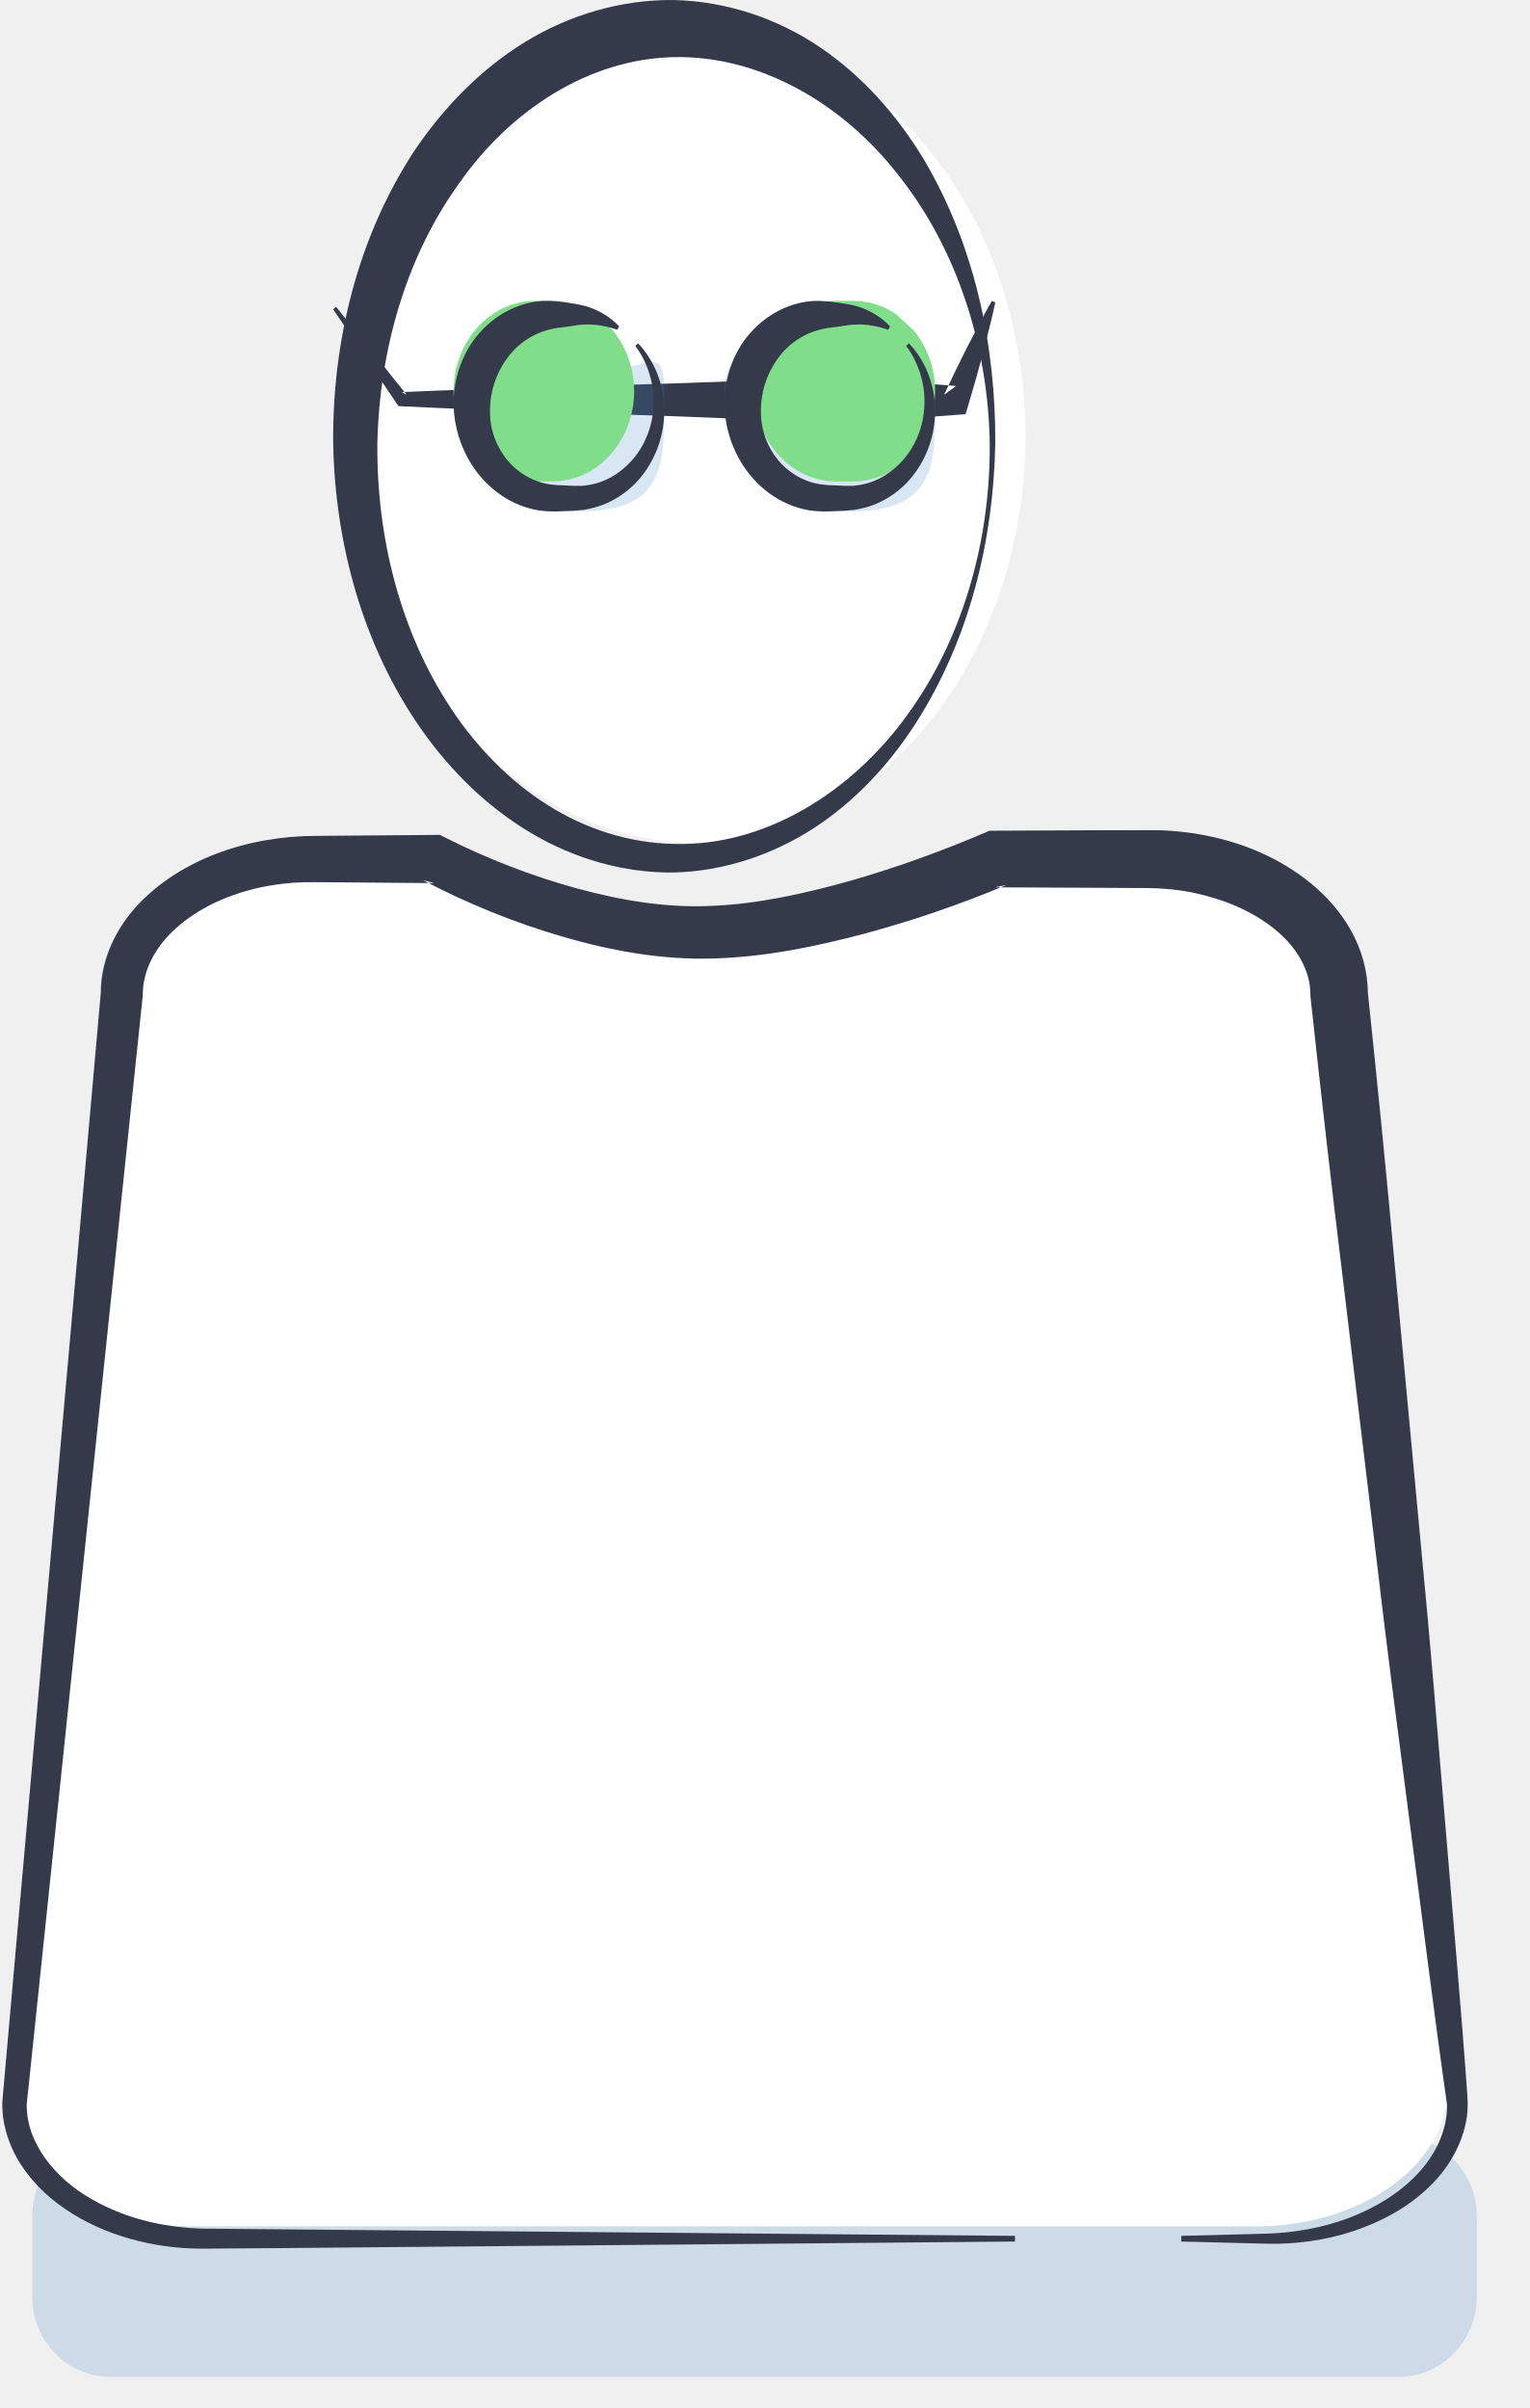
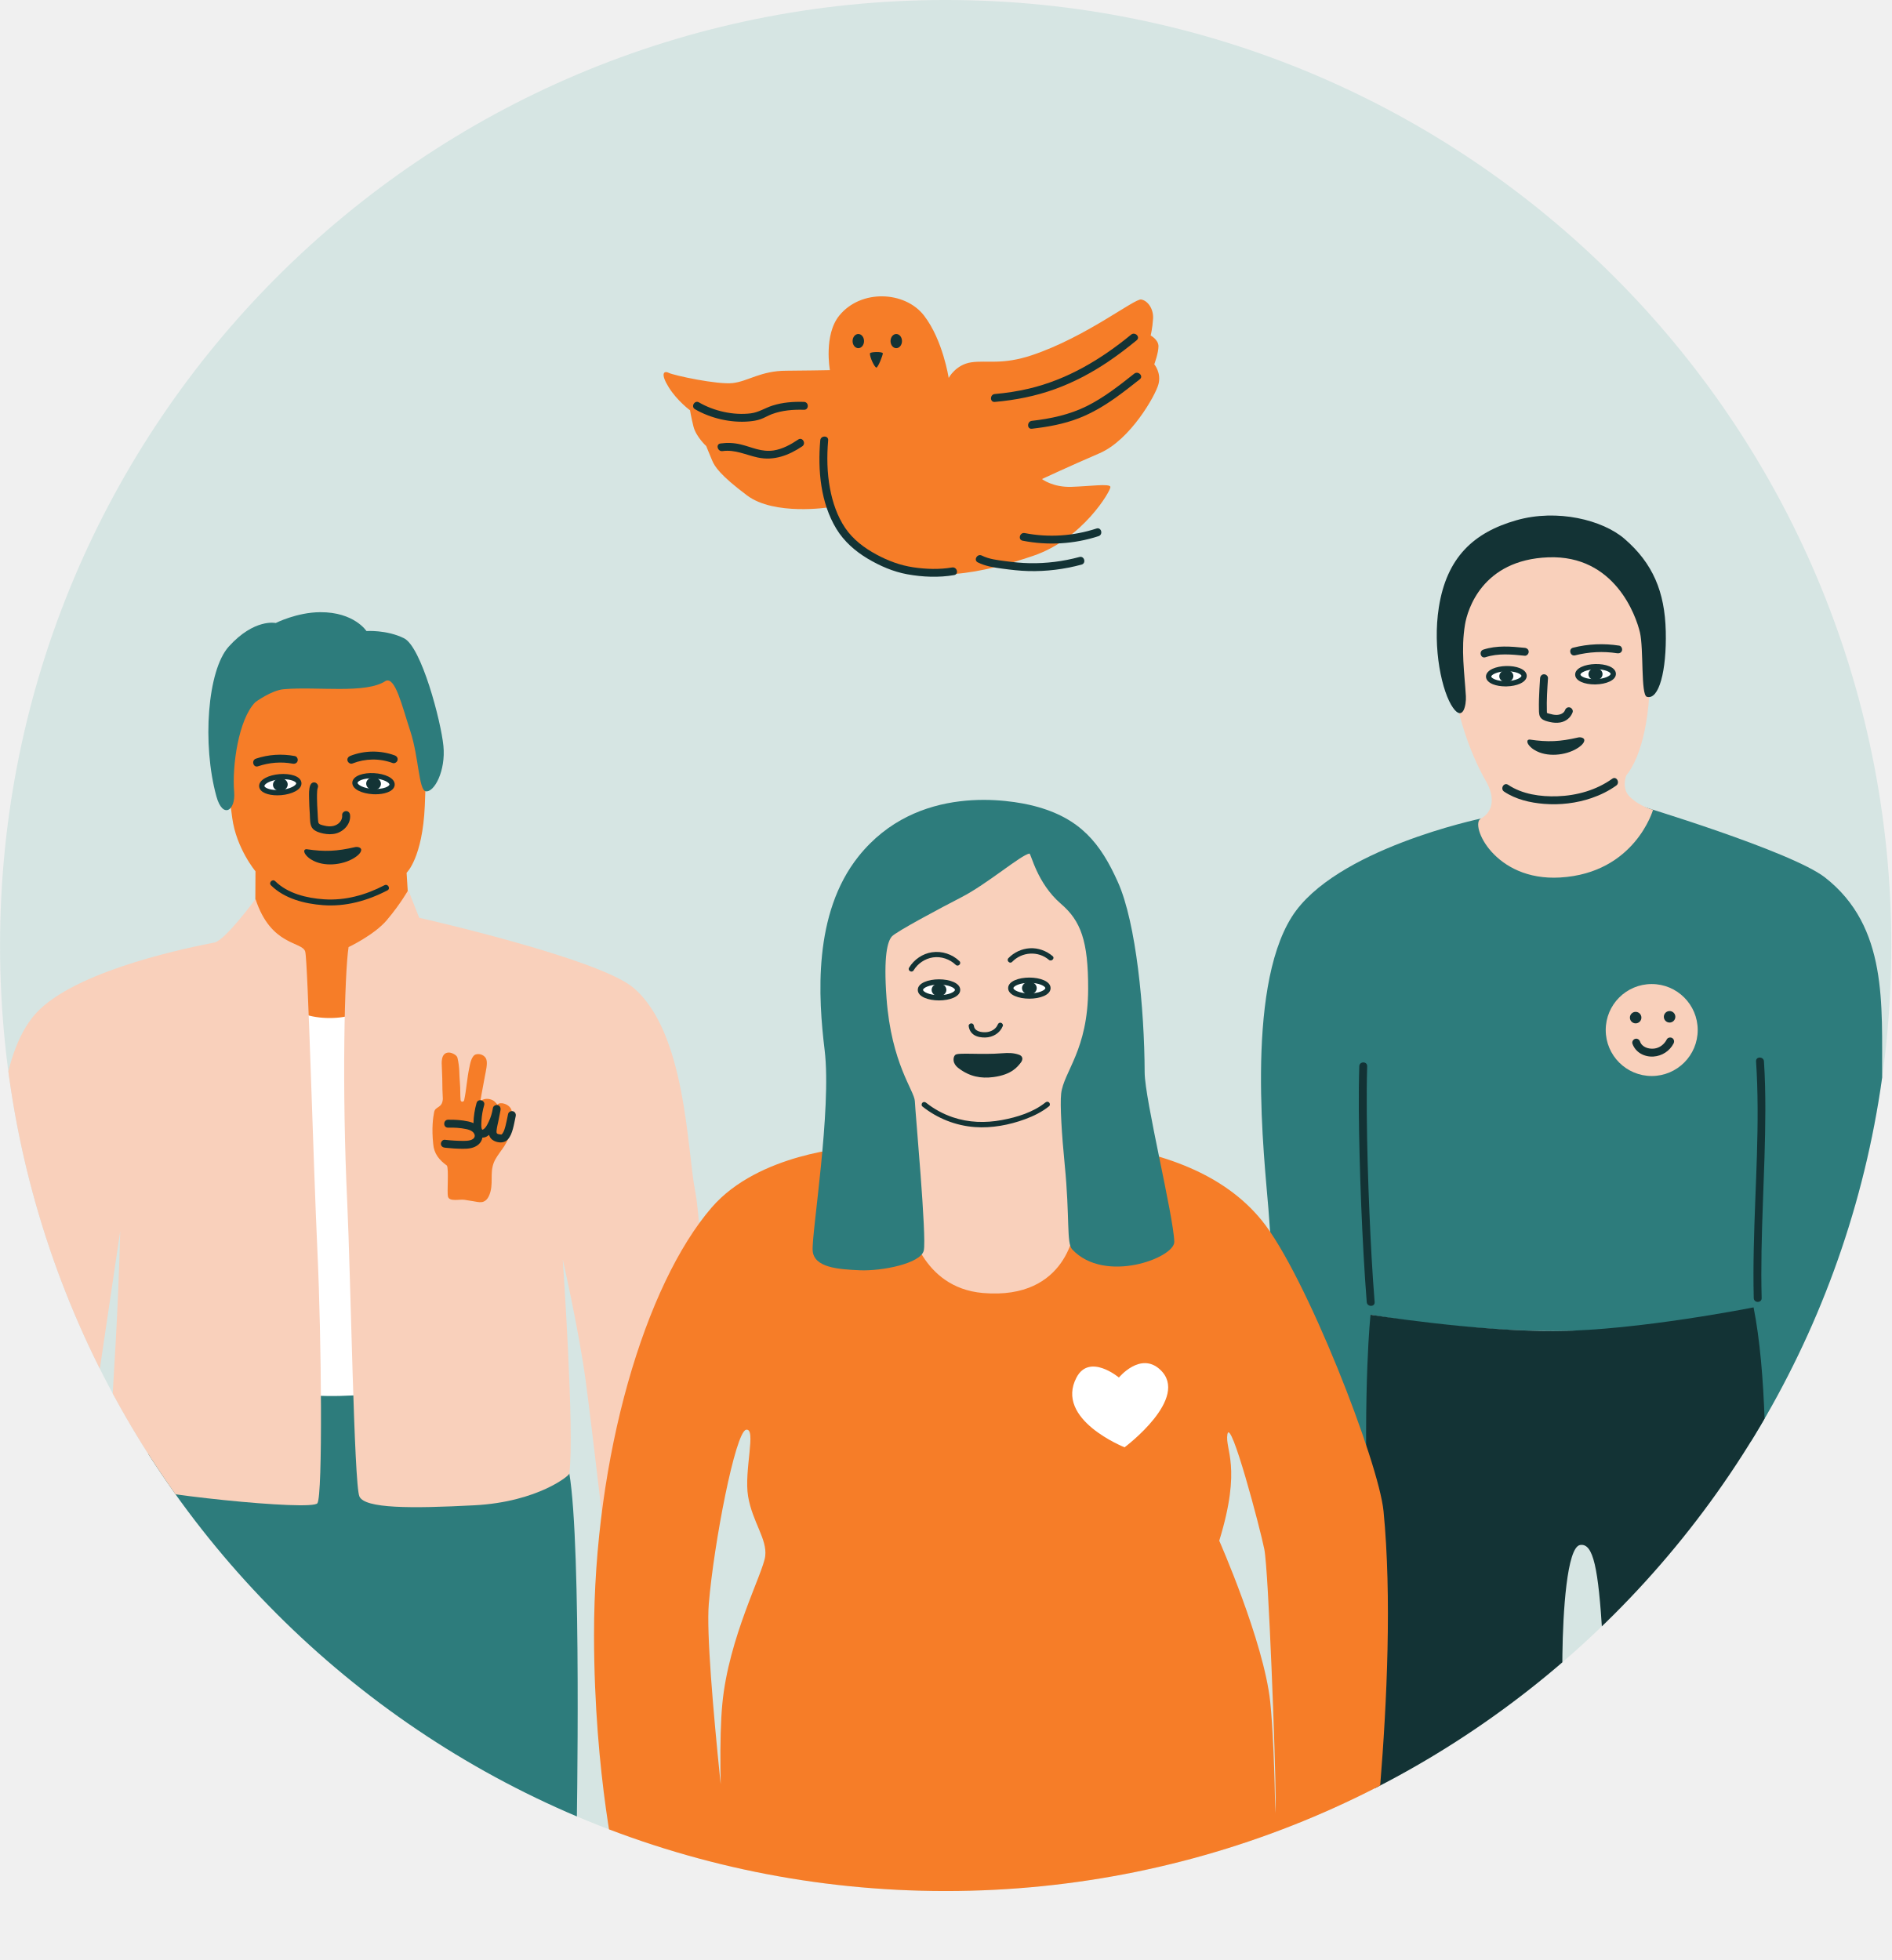
- <svg xmlns="http://www.w3.org/2000/svg" xmlns:xlink="http://www.w3.org/1999/xlink" width="47px" height="74px" viewBox="0 0 47 74" version="1.1">
-   <defs>
-     <polygon id="path-1" points="0 0.543 45.032 0.543 45.032 44.145 0 44.145" />
-   </defs>
-   <g id="------00.34-Nächste-Schritte-Optimierung" stroke="none" stroke-width="1" fill="none" fill-rule="evenodd">
-     <g id="CUX-Proto_10-Nächste-Schritte_Design_Desktop" transform="translate(-440, -273)">
-       <g id="Bot-Antwort-" transform="translate(139, 166)">
-         <g id="Group-4" transform="translate(24.5, 83)">
-           <g id="Part2" transform="translate(239, 0)">
-             <g id="Berater-Brille" transform="translate(37.56522, 24)">
-               <path d="M42.905,73.043 L3.326,73.043 C2.005,73.043 0.925,71.938 0.925,70.588 L0.925,68.102 C0.925,66.751 2.005,65.647 3.326,65.647 L42.905,65.647 C44.225,65.647 45.305,66.751 45.305,68.102 L45.305,70.588 C45.305,71.938 44.225,73.043 42.905,73.043" id="Fill-1" fill-opacity="0.2" fill="#3F88C5" />
-               <path d="M31.436,13.407 C31.436,20.301 26.883,25.889 21.266,25.889 C15.649,25.889 11.095,20.301 11.095,13.407 C11.095,6.512 15.649,0.925 21.266,0.925 C26.883,0.925 31.436,6.512 31.436,13.407" id="Fill-3" fill="#FFFFFF" />
-               <path d="M30.342,13.626 C30.294,10.644 29.339,7.662 27.56,5.414 C25.817,3.152 23.239,1.698 20.638,1.756 C18.03,1.808 15.605,3.387 14.032,5.646 C12.412,7.893 11.591,10.759 11.528,13.626 C11.502,16.493 12.225,19.409 13.796,21.779 C14.579,22.958 15.574,23.99 16.746,24.731 C17.914,25.473 19.262,25.91 20.638,25.934 C23.418,26.018 26.079,24.356 27.785,22.003 C29.522,19.638 30.363,16.606 30.342,13.626 M30.512,13.626 C30.457,16.638 29.704,19.666 28.075,22.217 C27.262,23.484 26.213,24.619 24.939,25.448 C23.668,26.272 22.171,26.773 20.638,26.813 C19.106,26.833 17.575,26.389 16.251,25.6 C14.922,24.814 13.792,23.707 12.898,22.44 C11.102,19.894 10.231,16.751 10.171,13.626 C10.144,10.501 10.915,7.307 12.662,4.638 C13.548,3.323 14.68,2.145 16.051,1.299 C17.418,0.456 19.028,-0.019 20.638,0.001 C22.249,0.036 23.828,0.569 25.136,1.459 C26.447,2.349 27.497,3.552 28.3,4.87 C29.887,7.538 30.525,10.617 30.512,13.626" id="Fill-5" fill="#353A4A" />
-               <path d="M30.772,68.42 L5.886,68.42 C2.649,68.42 0,66.548 0,64.259 L3.302,30.05 C3.302,27.762 5.951,25.889 9.188,25.889 L12.916,25.889 C12.916,25.889 17.076,28.158 21.064,28.158 C25.051,28.158 30.166,25.889 30.166,25.889 L34.854,25.889 C38.092,25.889 40.741,27.762 40.741,30.05 L41.107,33.489 L41.217,34.534 L41.524,37.407 L44.381,64.259 C44.381,66.548 41.733,68.42 38.495,68.42 L35.887,68.42" id="Fill-7" fill="#FFFFFF" />
-               <g id="Group-11" transform="translate(0, 24.96423)">
-                 <mask id="mask-2" fill="white">
-                   <use xlink:href="#path-1" />
-                 </mask>
-                 <g id="Clip-10" />
-                 <path d="M31.117,43.92 L14.73,44.067 L6.535,44.14 C5.145,44.185 3.685,43.92 2.422,43.219 C1.793,42.868 1.205,42.409 0.755,41.809 C0.302,41.218 0.005,40.465 0,39.685 L-0,39.669 L0.002,39.648 L3.034,5.52 L3.031,5.582 C3.018,4.368 3.663,3.265 4.478,2.539 C5.299,1.794 6.287,1.316 7.305,1.034 C7.816,0.893 8.337,0.805 8.862,0.757 C9.12,0.735 9.394,0.724 9.642,0.723 L10.37,0.717 L13.279,0.694 L13.452,0.693 L13.631,0.784 C14.887,1.42 16.276,1.959 17.655,2.336 C19.041,2.715 20.457,2.947 21.84,2.873 C23.235,2.81 24.662,2.496 26.057,2.104 C27.448,1.705 28.849,1.201 30.162,0.638 L30.332,0.566 L30.511,0.564 L33.661,0.55 L35.241,0.543 C35.821,0.546 36.403,0.596 36.978,0.711 C38.124,0.935 39.25,1.4 40.211,2.184 C40.687,2.576 41.121,3.056 41.442,3.635 C41.765,4.21 41.961,4.893 41.958,5.582 L41.953,5.488 C42.252,8.331 42.537,11.174 42.794,14.021 L43.591,22.559 C43.869,25.403 44.098,28.253 44.337,31.102 C44.571,33.951 44.83,36.797 45.031,39.65 L45.032,39.678 L45.032,39.685 C45.019,40.676 44.521,41.584 43.857,42.225 C43.189,42.878 42.364,43.316 41.51,43.601 C40.651,43.885 39.75,44.007 38.857,43.987 L36.226,43.92 L36.226,43.746 L38.856,43.678 C39.716,43.649 40.571,43.497 41.369,43.197 C42.162,42.897 42.909,42.453 43.477,41.848 C44.046,41.251 44.414,40.474 44.391,39.685 L44.392,39.719 C43.987,36.889 43.64,34.051 43.267,31.217 C42.9,28.382 42.523,25.548 42.195,22.709 L41.174,14.196 C40.825,11.358 40.504,8.518 40.197,5.677 L40.192,5.631 L40.192,5.582 C40.192,4.851 39.762,4.12 39.08,3.578 C38.404,3.03 37.53,2.669 36.625,2.476 C36.169,2.38 35.702,2.334 35.232,2.327 L33.661,2.319 L30.511,2.304 L30.86,2.23 C29.419,2.836 27.991,3.323 26.502,3.726 C25.017,4.118 23.497,4.438 21.902,4.489 C20.293,4.547 18.723,4.256 17.237,3.826 C15.739,3.388 14.331,2.822 12.929,2.085 L13.279,2.175 L10.37,2.151 L9.642,2.146 C9.406,2.143 9.194,2.147 8.969,2.162 C8.527,2.194 8.087,2.259 7.66,2.372 C6.809,2.591 5.999,2.98 5.37,3.536 C4.738,4.087 4.326,4.822 4.322,5.582 L4.322,5.619 L4.319,5.646 L0.754,39.721 L0.756,39.685 C0.734,40.903 1.647,41.996 2.758,42.621 C3.884,43.27 5.203,43.546 6.535,43.527 L14.73,43.6 L31.117,43.746 L31.117,43.92 Z" id="Fill-9" fill="#353A4A" mask="url(#mask-2)" />
-               </g>
-               <path d="M10.257,9.425 L12.428,12.13 L12.277,12.05 C15.116,11.922 17.954,11.872 20.792,11.777 C22.211,11.736 23.631,11.651 25.05,11.649 C26.469,11.659 27.888,11.742 29.307,11.862 L28.938,12.133 C29.165,11.644 29.403,11.159 29.644,10.676 C29.9,10.2 30.135,9.714 30.408,9.246 L30.512,9.295 C30.4,9.839 30.251,10.365 30.122,10.901 C29.979,11.43 29.831,11.957 29.674,12.48 L29.599,12.728 L29.305,12.751 C27.886,12.864 26.467,12.942 25.048,12.944 C23.628,12.936 22.21,12.844 20.791,12.797 C17.952,12.69 15.114,12.627 12.277,12.485 L12.176,12.48 L12.125,12.406 L10.171,9.504 L10.257,9.425 Z" id="Fill-12" fill="#353A4A" />
-               <path d="M17.704,15.718 L17.704,15.718 C15.018,15.718 13.869,14.207 13.869,12.227 C13.869,10.247 14.769,11.468 17.455,11.468 C20.14,11.468 20.341,10.315 20.341,12.295 C20.341,14.275 20.39,15.718 17.704,15.718" id="Fill-14" fill-opacity="0.2" fill="#3F88C5" />
-               <path d="M26.025,15.718 L26.025,15.718 C23.339,15.718 22.19,14.207 22.19,12.227 C22.19,10.247 23.09,11.468 25.776,11.468 C28.461,11.468 28.663,10.315 28.663,12.295 C28.663,14.275 28.711,15.718 26.025,15.718" id="Fill-16" fill-opacity="0.2" fill="#3F88C5" />
-               <path d="M18.758,10.151 C18.903,10.326 19.028,10.521 19.129,10.733 C19.312,11.118 19.417,11.556 19.417,12.02 C19.417,13.546 18.289,14.794 16.912,14.794 L16.374,14.794 C14.996,14.794 13.869,13.546 13.869,12.02 C13.869,10.495 14.996,9.246 16.374,9.246 L16.912,9.246 C17.386,9.246 17.831,9.394 18.211,9.651" id="Fill-18" fill="#80DD8A" />
-               <path d="M19.536,10.549 C20.049,11.083 20.363,11.872 20.34,12.679 C20.334,13.486 20.004,14.297 19.44,14.867 C19.157,15.149 18.82,15.373 18.451,15.515 C18.266,15.584 18.075,15.634 17.88,15.666 L17.586,15.694 L17.325,15.705 C17.003,15.728 16.558,15.733 16.179,15.616 C15.789,15.507 15.419,15.31 15.096,15.041 C14.449,14.508 13.996,13.674 13.892,12.761 C13.781,11.852 14.081,10.881 14.67,10.226 C15.253,9.565 16.092,9.194 16.898,9.252 C17.105,9.262 17.255,9.289 17.436,9.313 C17.6,9.338 17.812,9.367 17.992,9.427 C18.361,9.548 18.698,9.751 18.957,10.031 L18.899,10.134 C18.566,10.019 18.237,9.96 17.918,9.973 C17.754,9.976 17.618,9.999 17.436,10.028 C17.269,10.058 17.071,10.067 16.931,10.101 C16.347,10.214 15.837,10.553 15.502,11.027 C15.162,11.495 14.98,12.07 14.989,12.667 C14.988,13.262 15.234,13.87 15.663,14.295 C15.876,14.505 16.131,14.671 16.408,14.776 C16.696,14.885 16.954,14.91 17.325,14.919 L17.585,14.931 L17.811,14.93 C17.962,14.917 18.111,14.892 18.259,14.852 C18.554,14.767 18.835,14.615 19.079,14.407 C19.576,14 19.925,13.358 19.998,12.656 C20.081,11.955 19.883,11.206 19.454,10.631 L19.536,10.549 Z" id="Fill-20" fill="#353A4A" />
-               <path d="M28.004,10.151 C28.149,10.326 28.274,10.521 28.375,10.733 C28.558,11.118 28.663,11.556 28.663,12.02 C28.663,13.546 27.535,14.794 26.158,14.794 L25.62,14.794 C24.242,14.794 23.115,13.546 23.115,12.02 C23.115,10.495 24.242,9.246 25.62,9.246 L26.158,9.246 C26.632,9.246 27.077,9.394 27.457,9.651" id="Fill-22" fill="#80DD8A" />
-               <path d="M27.857,10.549 C28.371,11.083 28.684,11.872 28.661,12.679 C28.655,13.486 28.325,14.297 27.762,14.867 C27.479,15.149 27.141,15.373 26.773,15.515 C26.588,15.584 26.397,15.634 26.202,15.666 L25.907,15.694 L25.647,15.705 C25.325,15.728 24.879,15.733 24.501,15.616 C24.111,15.507 23.74,15.31 23.418,15.041 C22.77,14.508 22.317,13.674 22.213,12.761 C22.103,11.852 22.402,10.881 22.991,10.226 C23.574,9.565 24.413,9.194 25.219,9.252 C25.426,9.262 25.576,9.289 25.757,9.313 C25.921,9.338 26.133,9.367 26.313,9.427 C26.682,9.548 27.019,9.751 27.279,10.031 L27.22,10.134 C26.887,10.019 26.559,9.96 26.24,9.973 C26.076,9.976 25.94,9.999 25.757,10.028 C25.591,10.058 25.393,10.067 25.253,10.101 C24.669,10.214 24.158,10.553 23.824,11.027 C23.484,11.495 23.302,12.07 23.311,12.667 C23.31,13.262 23.555,13.87 23.984,14.295 C24.198,14.505 24.453,14.671 24.73,14.776 C25.017,14.885 25.276,14.91 25.647,14.919 L25.906,14.931 L26.132,14.93 C26.283,14.917 26.432,14.892 26.581,14.852 C26.875,14.767 27.156,14.615 27.401,14.407 C27.898,14 28.247,13.358 28.319,12.656 C28.403,11.955 28.204,11.206 27.775,10.631 L27.857,10.549 Z" id="Fill-24" fill="#353A4A" />
-             </g>
-           </g>
+ <svg xmlns="http://www.w3.org/2000/svg" xmlns:xlink="http://www.w3.org/1999/xlink" version="1.1" x="0px" y="0px" enable-background="new 0 0 1200 1200" xml:space="preserve" viewBox="223.78 241 718.03 744.19">
+   <g id="k">
+     <circle fill="#D6E5E3" cx="582.803" cy="600" r="359.004" />
+   </g>
+   <g id="Berater">
+     <g>
+       <defs>
+         <circle id="SVGID_1_" cx="582.803" cy="600" r="359.004" />
+       </defs>
+       <clipPath id="SVGID_2_">
+         <use xlink:href="#SVGID_1_" overflow="visible" />
+       </clipPath>
+       <path clip-path="url(#SVGID_2_)" fill="#2D7C7C" d="M442.71,936.102c0,0,1.92-107.846-2.79-135.662s-12.208-29.385-12.208-29.385    s-120.734-2.18-136.482-5.93c-15.748-3.75-12.266,67.491-6.508,81.739C290.48,861.112,433.758,937.908,442.71,936.102z" />
+       <path clip-path="url(#SVGID_2_)" fill="#FFFFFF" d="M333.237,615.432c0,0,7.041,4.867,14.334,4.53s29.238-4.53,29.238-4.53    l8.249,152.241c0,0-40.755,7.608-58.046,0C309.722,760.065,333.237,615.432,333.237,615.432z" />
+       <path clip-path="url(#SVGID_2_)" fill="#F67D28" d="M378.143,572.386c0,0,6.053-5.604,6.916-25.507    c0.711-16.409,1.653-43.93-13.025-56.447c-13.608-11.603-47.948-8.952-57.845,7.798c-7.765,13.141-3.881,41.24-2.241,53.345    c1.569,11.578,8.825,20.246,8.825,20.246l-0.106,19.715c0,0-1.924,34.884,26.906,35.971c29.712,1.12,31.512-33.469,31.512-37.252    C379.084,586.473,378.143,572.386,378.143,572.386z" />
+       <path clip-path="url(#SVGID_2_)" fill="#F9D0BB" d="M320.793,582.36c0,0-11.545,15.706-15.581,16.503    c-8.803,1.739-49.71,9.786-66.163,25.22s-15.249,52.96-15.249,52.96l33.228,115.158l12.391-83.74    c-1.65,64.286-6.881,93.521-1.74,95.578c10.283,4.113,74.552,10.797,76.609,7.712s1.542-62.727,0-95.632    s-3.599-109.813-4.627-113.777C338.632,598.377,326.622,600.345,320.793,582.36z" />
+       <path clip-path="url(#SVGID_2_)" fill="#F9D0BB" d="M356.113,600.602c0,0,9.766-4.619,14.499-10.212    c5.223-6.172,8.155-11.441,8.155-11.441l4.168,10.521c0,0,68.003,15.333,81.29,26.552c20.052,16.931,20.39,61.795,23.475,77.22    c3.085,15.425,5.691,95.482,5.691,95.482l-38.561,49.247c0,0-6.17-53.986-8.741-73.01c-2.571-19.024-8.661-45.764-8.661-45.764    s4.548,65.816,2.492,81.241c0.514,0.514-11.826,10.831-35.991,12.1s-41.646,1.268-43.703-3.359s-3.289-83.478-4.627-111.767    C353.543,653.951,354.571,610.539,356.113,600.602z" />
+       <path clip-path="url(#SVGID_2_)" fill="#2D7C7C" d="M331.463,502.693c12.564-1.126,31.308,1.886,38.733-3.162    c3.644-1.675,6.132,9.241,9.41,19.247c3.137,9.575,3.152,22.229,5.787,22.667c3.238,0.539,7.672-7.804,6.726-17.258    s-8.343-37.574-14.962-40.85c-6.618-3.276-14.251-2.737-14.251-2.737s-4.659-7.234-17.569-7.158    c-8.886,0.053-16.872,4.107-16.872,4.107s-8.107-1.83-17.841,8.961c-8.11,8.99-10.142,37.088-4.686,56.874    c2.394,8.684,7.345,5.452,6.738-1.677c-0.834-9.785,1.646-27.705,8.058-34.117C320.733,507.591,326.795,503.112,331.463,502.693z" />
+       <path clip-path="url(#SVGID_2_)" fill="#F67D28" d="M415.232,676.164c1.232-1.893,2.107-3.955,2.354-6.215    c0.282-2.576,0.664-4.281,0.495-6.85c-0.178-2.713-4.357-4.033-5.471-2.691c-0.74-0.87-1.289-1.734-3.063-2.111    c-1.548-0.329-2.862,0.35-3.377,0.663c0,0,0.338-2.029,0.379-2.239c0.471-2.405,0.918-4.814,1.342-7.228    c0.293-1.668,1.101-4.667,0.504-6.323c-0.517-1.434-2.384-2.28-3.913-1.833c-1.715,0.501-2.197,3.51-2.528,5.05    c-0.886,4.114-1.086,8.25-1.955,12.368c-0.156,0.661-1.206,0.817-1.356-0.063c-0.189-2.116-0.061-4.25-0.253-6.366    c-0.329-3.621-0.015-5.789-0.954-9.766c-0.267-0.991-2.156-1.949-3.304-1.923c-3.181,0.073-2.64,4.386-2.61,5.406    c0.044,1.476,0.106,2.951,0.164,4.427c0.012,1.402,0.017,2.804,0.062,4.206c0.039,1.186,0.09,2.371,0.153,3.555    c-0.223,3.665-2.827,2.7-3.298,5.003c-0.431,2.11-0.98,6.197-0.366,12.029c0.271,3.714,2.218,6.139,5.226,8.313    c0.739,1.507-0.005,9.982,0.373,11.693c0.474,2.15,4.459,0.987,6.302,1.286c1.141,0.185,2.283,0.37,3.424,0.555    c1.001,0.162,2.07,0.444,3.088,0.319c2.068-0.254,2.957-2.433,3.392-4.221c0.49-2.013,0.377-4.131,0.412-6.185    c0.036-2.098,0.363-3.998,1.395-5.845C412.834,679.415,414.132,677.853,415.232,676.164z M405.303,645.831    c0.004,0.022,0.002,0.044,0.005,0.066c-0.005-0.01-0.013-0.019-0.019-0.029C405.294,645.856,405.299,645.843,405.303,645.831z" />
+       <path clip-path="url(#SVGID_2_)" fill="#133335" d="M393.879,669.152c2.29-0.047,4.635,0.062,6.88,0.547    c0.873,0.188,1.801,0.45,2.474,1.049c0.284,0.253,0.528,0.557,0.669,0.915c0.08,0.202,0.137,0.494,0.118,0.657    c-0.199,1.75-2.774,1.862-4.176,1.862c-2.398,0-4.797-0.15-7.18-0.417c-0.806-0.09-1.5,0.754-1.5,1.5c0,0.886,0.691,1.409,1.5,1.5    c2.269,0.254,4.549,0.398,6.832,0.415c2.121,0.016,4.247-0.19,5.927-1.613c1.658-1.405,1.999-3.704,0.984-5.588    c-0.973-1.807-2.921-2.758-4.851-3.175c-2.503-0.539-5.122-0.707-7.677-0.654C391.951,666.191,391.945,669.191,393.879,669.152    L393.879,669.152z" />
+       <path clip-path="url(#SVGID_2_)" fill="#133335" d="M404.699,659.799c-0.702,2.469-1.101,5.035-1.165,7.602    c-0.052,2.097,0.19,4.857,2.676,5.445c2.457,0.582,4.271-1.741,5.288-3.624c1.139-2.107,1.93-4.398,2.315-6.762    c0.13-0.799-0.208-1.614-1.048-1.845c-0.737-0.203-1.688,0.249-1.845,1.048c-0.474,2.407-0.973,4.811-1.422,7.222    c-0.226,1.213-0.347,2.428,0.165,3.586c0.453,1.025,1.367,1.661,2.41,1.998c1.561,0.505,3.265,0.454,4.452-0.79    c1.039-1.089,1.569-2.61,1.969-4.03c0.452-1.606,0.718-3.254,1.075-4.882c0.174-0.791-0.238-1.623-1.048-1.845    c-0.751-0.206-1.671,0.253-1.845,1.048c-0.335,1.524-0.589,3.065-0.991,4.573c-0.108,0.405-0.226,0.808-0.361,1.206    c-0.064,0.19-0.133,0.378-0.205,0.565c-0.068,0.167-0.072,0.181-0.015,0.042c-0.038,0.085-0.077,0.17-0.117,0.254    c-0.15,0.31-0.318,0.615-0.522,0.893c0.219-0.298-0.091,0.08-0.14,0.134c-0.052,0.051-0.105,0.099-0.161,0.145    c0.153-0.114,0.183-0.141,0.093-0.08c-0.19,0.142-0.315,0.037-0.049,0.048c-0.429-0.017,0.183,0.098-0.098,0.035    c-0.418-0.093-0.649-0.043-1.068-0.159c-0.237-0.065-0.298-0.08-0.449-0.176c-0.101-0.064-0.18-0.157-0.181-0.159    c-0.18-0.326-0.142-0.773-0.1-1.143c0.139-1.233,0.473-2.47,0.713-3.687c0.263-1.334,0.526-2.668,0.788-4.002    c-0.964-0.266-1.929-0.532-2.893-0.798c-0.287,1.762-0.776,3.506-1.544,5.122c-0.348,0.732-0.72,1.515-1.206,2.166    c-0.194,0.259-0.452,0.539-0.712,0.731c-0.258,0.19-0.439,0.263-0.564,0.253c-0.046-0.004-0.115-0.118-0.151-0.186    c-0.033-0.062-0.051-0.09-0.095-0.266c-0.026-0.106-0.087-0.382-0.089-0.401c-0.101-0.734-0.035-1.742,0.01-2.561    c0.113-2.012,0.471-3.986,1.022-5.923C408.121,658.737,405.227,657.943,404.699,659.799L404.699,659.799z" />
+       <g clip-path="url(#SVGID_2_)">
+         <g>
+           <ellipse transform="matrix(0.0551 -0.9985 0.9985 0.0551 -192.2856 873.9254)" fill="#FFFFFF" cx="365.582" cy="538.554" rx="3.006" ry="7.056" />
+           <path fill="#133335" d="M366.331,542.581c-0.32,0-0.643-0.009-0.969-0.027c-3.998-0.221-7.968-1.818-7.824-4.443      c0.039-0.71,0.46-2.032,2.838-2.894c1.486-0.539,3.409-0.775,5.427-0.663c3.997,0.22,7.968,1.817,7.823,4.443      c-0.039,0.71-0.46,2.032-2.838,2.894C369.543,542.342,367.987,542.581,366.331,542.581z M364.848,536.528      c-1.423,0-2.771,0.2-3.79,0.569c-1.024,0.371-1.507,0.842-1.523,1.124c-0.039,0.706,2.186,2.129,5.937,2.336      c1.728,0.096,3.414-0.104,4.635-0.546c1.024-0.371,1.507-0.842,1.522-1.124c0.039-0.706-2.186-2.129-5.937-2.336      C365.41,536.536,365.127,536.528,364.848,536.528z" />
        </g>
+         <ellipse transform="matrix(0.0551 -0.9985 0.9985 0.0551 -192.2856 873.9254)" fill="#133335" cx="365.582" cy="538.554" rx="2.414" ry="2.803" />
+       </g>
+       <g clip-path="url(#SVGID_2_)">
+         <g>
+           <ellipse transform="matrix(0.9964 -0.0848 0.0848 0.9964 -44.4984 29.9324)" fill="#FFFFFF" cx="330.195" cy="538.921" rx="7.056" ry="3.006" />
+           <path fill="#133335" d="M329.065,542.976c-3.481,0-6.702-1.073-6.897-3.372c-0.061-0.709,0.172-2.076,2.407-3.261      c1.396-0.74,3.271-1.242,5.28-1.413c3.989-0.335,8.144,0.688,8.368,3.309l0,0c0.223,2.621-3.699,4.335-7.688,4.675      C330.045,542.955,329.553,542.976,329.065,542.976z M331.331,536.866c-0.414,0-0.85,0.018-1.306,0.057      c-1.721,0.146-3.366,0.579-4.513,1.187c-0.962,0.51-1.375,1.044-1.351,1.325c0.06,0.705,2.457,1.805,6.205,1.485      c3.743-0.318,5.924-1.807,5.864-2.512l0,0C336.177,537.79,334.318,536.866,331.331,536.866z" />
+         </g>
+         <ellipse transform="matrix(0.9964 -0.0848 0.0848 0.9964 -44.4984 29.9324)" fill="#133335" cx="330.195" cy="538.921" rx="2.803" ry="2.414" />
+       </g>
+       <path clip-path="url(#SVGID_2_)" fill="#133335" d="M341.564,539.168c-0.564,1.457-0.451,3.304-0.437,4.837    c0.018,2.065,0.136,4.129,0.274,6.189c0.117,1.739-0.093,4.238,1.21,5.543c1.003,1.005,2.589,1.469,3.944,1.747    c1.604,0.329,3.282,0.387,4.871-0.056c3.006-0.837,5.589-3.711,5.257-6.966c-0.082-0.806-0.63-1.5-1.5-1.5    c-0.747,0-1.583,0.689-1.5,1.5c0.213,2.086-1.386,3.686-3.327,4.143c-1.17,0.275-2.41,0.154-3.563-0.144    c-0.758-0.196-2.055-0.382-2.182-1.297c-0.175-1.264-0.188-2.578-0.267-3.85c-0.109-1.737-0.198-3.476-0.216-5.216    c-0.009-0.861-0.004-1.725,0.055-2.584c0.013-0.192,0.03-0.383,0.048-0.574c0.006-0.066,0.014-0.132,0.022-0.198    c0.024-0.202-0.051,0.257,0.008-0.028c0.053-0.255,0.102-0.505,0.196-0.749c0.293-0.756-0.323-1.646-1.048-1.845    C342.561,537.888,341.858,538.41,341.564,539.168L341.564,539.168z" />
+       <path clip-path="url(#SVGID_2_)" fill="#133335" d="M321.734,531.953c4.241-1.435,8.784-1.817,13.193-0.994    c0.796,0.148,1.618-0.22,1.845-1.048c0.201-0.731-0.247-1.696-1.048-1.845c-4.934-0.921-10.026-0.618-14.788,0.994    C319.118,529.676,319.899,532.574,321.734,531.953L321.734,531.953z" />
+       <path clip-path="url(#SVGID_2_)" fill="#133335" d="M357.561,530.896c4.927-1.942,10.317-2.013,15.288-0.183    c0.76,0.28,1.643-0.313,1.845-1.048c0.23-0.837-0.285-1.564-1.048-1.845c-5.405-1.99-11.523-1.929-16.883,0.183    c-0.753,0.297-1.279,1.004-1.048,1.845C355.913,530.566,356.803,531.195,357.561,530.896L357.561,530.896z" />
+       <path clip-path="url(#SVGID_2_)" fill="#133335" d="M326.672,577.166c5.127,5.062,12.738,6.981,19.723,7.512    c8.595,0.653,16.916-1.679,24.495-5.632c1.284-0.67,0.148-2.612-1.136-1.943c-7.128,3.719-14.916,5.9-22.997,5.351    c-6.49-0.441-13.727-2.172-18.494-6.879C327.231,574.557,325.639,576.147,326.672,577.166L326.672,577.166z" />
+       <path clip-path="url(#SVGID_2_)" fill="#2D7C7C" d="M714.176,589.163c-17.816,28.312-10.316,92.236-8.856,110.688    s7.788,112.509,7.788,112.509l32.059-3.896l-1.063-68.283c0,0,31.697,6.112,70.718,6.194c38.654,0.081,72.02-6.805,72.02-6.805    s-1.19,30.951-0.129,44.823c1.06,13.872,37.99,1.731,39.942-8.56c1.951-10.291,11.9-90.553,11.679-125.686    c-0.174-27.615,2.289-57.224-21.664-75.956c-12.82-10.026-71.553-27.667-71.553-27.667s-2.423,21.279-32.626,21.995    c-19.748,0.468-26.523-16.714-26.523-16.714S730.396,563.387,714.176,589.163z" />
+       <path clip-path="url(#SVGID_2_)" fill="#F9D0BB" d="M851.363,548.451c0,0-4.684-0.992-8.729-4.808    c-3.473-3.276-1.438-8.235-1.438-8.235c5.92-7.204,9.795-23.607,8.83-44.936c-0.827-18.279-6.106-44.716-40.384-42.138    c-28.273,2.126-35.314,19.886-34.585,44.632c0.669,22.731,11.269,41.941,12.513,44.002c4.765,7.893,2.065,12.938-1.603,14.838    c-4.274,2.213,5.026,23.858,30.139,22.372C844.496,572.498,851.363,548.451,851.363,548.451z" />
+       <path clip-path="url(#SVGID_2_)" fill="#133335" d="M799.472,438.535c15.537-4.439,32.76-0.094,41.034,7.044    c10.779,9.299,15.321,20.119,15.676,35.11c0.355,14.991-2.593,26.203-7.168,24.88c-2.367-0.684-1.159-18.164-2.641-24.46    c-1.482-6.297-9.55-29.432-34.76-28.502c-25.211,0.931-30.725,20.062-31.629,25.41c-1.632,9.659-0.204,18.417,0.314,27.319    c0.194,3.342-1.082,9.686-4.846,4.447c-4.215-5.867-7.884-22.585-5.419-38.194C773.023,452.661,783.205,443.183,799.472,438.535z" />
+       <g clip-path="url(#SVGID_2_)">
+         <g>
+           <ellipse transform="matrix(0.9997 -0.0237 0.0237 0.9997 -11.5398 19.7886)" fill="#FFFFFF" cx="829.519" cy="496.997" rx="6.736" ry="2.87" />
+           <path fill="#133335" d="M829.216,500.87c-3.712,0-7.372-1.237-7.432-3.689c-0.06-2.541,3.8-3.961,7.644-4.052      c3.848-0.097,7.765,1.145,7.826,3.685v0c0.06,2.54-3.8,3.96-7.644,4.051C829.479,500.869,829.348,500.87,829.216,500.87z       M829.842,495.124c-0.121,0-0.243,0.001-0.367,0.004c-3.558,0.084-5.706,1.346-5.69,2.005c0.016,0.658,2.204,1.823,5.779,1.733      c3.557-0.084,5.705-1.346,5.69-2.005l0,0C835.239,496.225,833.184,495.124,829.842,495.124z" />
+         </g>
+         <ellipse transform="matrix(0.9997 -0.0237 0.0237 0.9997 -11.5398 19.7886)" fill="#133335" cx="829.519" cy="496.997" rx="2.676" ry="2.305" />
+       </g>
+       <g clip-path="url(#SVGID_2_)">
+         <g>
+           <ellipse transform="matrix(0.9997 -0.0237 0.0237 0.9997 -11.5671 18.9869)" fill="#FFFFFF" cx="795.664" cy="497.746" rx="6.736" ry="2.87" />
+           <path fill="#133335" d="M795.352,501.619c-1.781,0-3.463-0.281-4.771-0.803c-2.269-0.903-2.634-2.197-2.65-2.887      c-0.017-0.69,0.288-2,2.511-3.009c1.379-0.626,3.201-0.996,5.132-1.042c1.919-0.047,3.768,0.238,5.176,0.798      c2.268,0.903,2.634,2.196,2.65,2.887l0,0c0.017,0.69-0.288,2-2.511,3.01c-1.379,0.626-3.201,0.997-5.132,1.042      C795.621,501.618,795.486,501.619,795.352,501.619z M795.965,495.873c-0.114,0-0.229,0.001-0.346,0.004      c-1.643,0.039-3.229,0.354-4.352,0.864c-0.928,0.421-1.345,0.887-1.338,1.141c0.006,0.254,0.443,0.7,1.391,1.077      c1.145,0.456,2.738,0.689,4.389,0.657c1.643-0.039,3.229-0.354,4.352-0.864c0.928-0.422,1.345-0.887,1.338-1.141v0      c-0.006-0.254-0.443-0.699-1.391-1.076C798.943,496.11,797.485,495.873,795.965,495.873z" />
+         </g>
+         <ellipse transform="matrix(0.9997 -0.0237 0.0237 0.9997 -11.5671 18.9869)" fill="#133335" cx="795.664" cy="497.746" rx="2.676" ry="2.305" />
+       </g>
+       <path clip-path="url(#SVGID_2_)" fill="#133335" d="M808.471,498.512c-0.174,2.633-0.347,5.267-0.42,7.905    c-0.036,1.318-0.046,2.637-0.018,3.955c0.025,1.189-0.012,2.529,0.921,3.419c0.842,0.804,2.19,1.119,3.295,1.362    c1.284,0.283,2.589,0.387,3.889,0.154c2.142-0.384,3.936-1.806,4.682-3.853c0.277-0.761-0.311-1.643-1.048-1.845    c-0.835-0.229-1.567,0.284-1.845,1.048c-0.455,1.25-1.956,1.771-3.172,1.788c-0.918,0.013-1.8-0.179-2.676-0.438    c-0.289-0.085-0.753-0.155-1.004-0.337c0.131,0.096-0.004,0.079-0.009-0.111c-0.005-0.193-0.012-0.386-0.018-0.578    c-0.132-4.16,0.149-8.32,0.422-12.468c0.053-0.809-0.728-1.5-1.5-1.5C809.115,497.012,808.525,497.7,808.471,498.512    L808.471,498.512z" />
+       <g clip-path="url(#SVGID_2_)">
+         <path fill="#133335" d="M806.321,525.745c4.667,2.898,11.859,2.105,16.209-0.582c2.422-1.496,2.778-2.643,2.726-3.217     c-0.072-0.797-1.391-1.15-2.316-0.937c-6.957,1.602-11.506,1.814-18.375,0.801c-0.225-0.033-0.474,0.025-0.653,0.145     c-0.187,0.125-0.256,0.337-0.278,0.535C803.529,523.478,805.007,524.998,806.321,525.745" />
+       </g>
+       <g clip-path="url(#SVGID_2_)">
+         <path fill="#133335" d="M341.97,567.375c4.667,2.898,11.859,2.105,16.209-0.582c2.422-1.496,2.778-2.643,2.726-3.217     c-0.072-0.797-1.391-1.15-2.316-0.937c-6.957,1.602-11.506,1.814-18.375,0.801c-0.225-0.033-0.474,0.025-0.653,0.145     c-0.187,0.125-0.256,0.337-0.278,0.536C339.178,565.108,340.656,566.629,341.97,567.375" />
+       </g>
+       <path clip-path="url(#SVGID_2_)" fill="#133335" d="M787.725,490.545c4.829-1.589,9.955-1.073,14.921-0.567    c0.807,0.082,1.5-0.748,1.5-1.5c0-0.88-0.691-1.418-1.5-1.5c-5.233-0.533-10.632-1-15.718,0.674    C785.102,488.253,785.884,491.151,787.725,490.545L787.725,490.545z" />
+       <path clip-path="url(#SVGID_2_)" fill="#133335" d="M821.776,489.826c5.198-1.324,10.643-1.62,15.948-0.791    c0.799,0.125,1.613-0.204,1.845-1.048c0.196-0.712-0.242-1.719-1.048-1.845c-5.857-0.915-11.793-0.674-17.543,0.791    C819.109,487.41,819.901,490.304,821.776,489.826L821.776,489.826z" />
+       <path clip-path="url(#SVGID_2_)" fill="#133335" d="M744.103,740.182c0,0-2.857,25.635-1.136,79.96    c1.737,54.851,3.309,116.58,3.309,116.58l70.811-17.393c0,0-0.375-31.532-0.142-50.188c0.199-15.891,1.686-40.717,6.726-41.526    c5.04-0.809,6.911,8.896,8.486,34.374c1.575,25.479,4.074,54.149,4.074,54.149l54.217-32.865c0,0,8.706-97.503-0.929-145.876    c0,0-43.871,8.747-74.698,8.979C783.994,746.609,744.103,740.182,744.103,740.182z" />
+       <path clip-path="url(#SVGID_2_)" fill="#F67D28" d="M546.787,676.706c0,0-34.96,2.091-52.805,22.747    c-25.184,29.151-44.745,94.237-44.681,162.477c0.05,53.642,8.936,90.987,8.936,90.987l44.681,14.623    c0,0-11.835-95.945-10.052-117.494c1.907-23.046,10.096-65.369,14.158-66.181c4.062-0.812-0.856,15.512,0.768,25.26    c1.625,9.749,7.311,16.248,6.499,22.747s-13.874,30.731-16.279,56.055c-2.406,25.323,1.656,85.3,4.094,89.362    c2.437,4.062,45.832,9.749,95.218,7.311c49.386-2.437,105.441-15.476,108.69-20.33c3.25-4.854,1.836-60.021,0-77.156    c-2.446-22.822-19.351-61.118-19.351-61.118c8.702-28.287,2.058-34.606,3.103-40.431c1.193-6.647,12.377,35.506,14.002,43.63    s4.301,81.469,4.301,94.467s-4.268,58.5,0.088,58.5c4.356,0,33.602-7.312,33.602-7.312s13.558-95.381,7.282-160.032    c-1.806-18.597-29.584-90.007-46.276-110.492C674.331,669.434,610.965,670.206,546.787,676.706z" />
+       <path clip-path="url(#SVGID_2_)" fill="#F9D0BB" d="M612.367,558.031c-12.313,2.428-56.975,10.165-58.801,30.948    c-4.682,53.274,17.537,70.149,17.537,70.149l-2.063,46.422c0,0,4.263,24.374,27.927,26.389c32.405,2.76,34.803-24.76,34.803-24.76    l-0.695-53.634c0,0,19.126-33.582,9.145-63.534C637.736,582.557,624.976,555.544,612.367,558.031z" />
+       <path clip-path="url(#SVGID_2_)" fill="#2D7C7C" d="M616.493,547.048c-9.007-2.348-44.497-8.779-66.761,19.089    c-17.403,21.783-15.297,53.714-12.883,73.556c2.747,22.574-5.002,69.709-4.542,76.148s9.658,7.116,17.937,7.467    c8.279,0.351,23.086-2.527,24.245-7.493c1.16-4.966-3.244-52.691-3.387-56.688s-8.929-14.184-10.758-39.165    c-1.186-16.2,0.411-21.562,2.033-23.402c1.622-1.84,18.88-11.01,26.449-14.91c9.744-5.02,22.455-15.957,25.749-16.562    c0.648-0.119,2.803,11.188,12.032,19.118c7.515,6.457,10.321,14.107,10.287,32.223c-0.043,23.284-9.27,31.417-10.248,39.784    c-0.479,4.093,0.214,15.56,1.345,26.973c1.998,20.179,0.613,29.819,2.837,32.193c12.439,13.281,38.901,3.151,38.763-2.862    c-0.219-9.57-11.208-54.157-11.245-64.285c-0.088-24.306-3.241-56.787-10.118-72.208    C641.629,561.225,633.902,551.586,616.493,547.048z" />
+       <g clip-path="url(#SVGID_2_)">
+         <g>
+           <ellipse fill="#FFFFFF" cx="614.576" cy="616.177" rx="7.056" ry="3.006" />
+           <path fill="#133335" d="M614.575,620.183c-4.003,0-8.056-1.376-8.056-4.006s4.053-4.006,8.056-4.006      c4.004,0,8.057,1.376,8.057,4.006S618.579,620.183,614.575,620.183z M614.575,614.171c-3.757,0-6.056,1.299-6.056,2.006      s2.299,2.006,6.056,2.006s6.057-1.299,6.057-2.006S618.332,614.171,614.575,614.171z" />
+         </g>
+         <ellipse fill="#133335" cx="614.576" cy="616.177" rx="2.803" ry="2.414" />
+       </g>
+       <g clip-path="url(#SVGID_2_)">
+         <g>
+           <ellipse fill="#FFFFFF" cx="580.269" cy="616.845" rx="7.056" ry="3.006" />
+           <path fill="#133335" d="M580.27,620.851c-4.003,0-8.057-1.376-8.057-4.006s4.053-4.006,8.057-4.006s8.056,1.376,8.056,4.006      S584.273,620.851,580.27,620.851z M580.27,614.839c-3.757,0-6.057,1.299-6.057,2.006s2.299,2.006,6.057,2.006      c3.757,0,6.056-1.299,6.056-2.006S584.026,614.839,580.27,614.839z" />
+         </g>
+         <ellipse fill="#133335" cx="580.269" cy="616.845" rx="2.803" ry="2.414" />
+       </g>
+       <path clip-path="url(#SVGID_2_)" fill="#133335" d="M591.533,630.559c0.171,1.389,0.835,2.605,2.025,3.381    c1.211,0.789,2.877,1.026,4.294,0.989c2.895-0.077,5.545-1.635,6.642-4.366c0.201-0.501-0.22-1.099-0.698-1.23    c-0.57-0.157-1.028,0.195-1.23,0.698c-0.72,1.793-2.672,2.794-4.52,2.89c-1.673,0.086-4.258-0.285-4.513-2.362    c-0.066-0.536-0.412-1-1-1C592.044,629.559,591.467,630.02,591.533,630.559L591.533,630.559z" />
+       <path clip-path="url(#SVGID_2_)" fill="#133335" d="M608.041,606.208c3.7-3.835,9.846-4.243,13.945-0.773    c0.977,0.827,2.398-0.581,1.414-1.414c-2.391-2.024-5.493-3.167-8.643-2.979c-3.072,0.184-5.995,1.538-8.131,3.752    C605.732,605.72,607.145,607.136,608.041,606.208L608.041,606.208z" />
+       <path clip-path="url(#SVGID_2_)" fill="#133335" d="M570.637,609.42c1.587-2.612,4.315-4.452,7.346-4.903    c3.118-0.464,6.38,0.656,8.636,2.829c0.927,0.893,2.344-0.519,1.414-1.414c-2.748-2.646-6.617-3.915-10.396-3.371    c-3.603,0.519-6.846,2.753-8.727,5.85C568.24,609.514,569.969,610.52,570.637,609.42L570.637,609.42z" />
+       <g clip-path="url(#SVGID_2_)">
+         <path fill="#133335" d="M586.396,641.585c0.803-1.083,9.65,0.006,18.023-0.683c2.072-0.171,4.193-0.161,6.194,0.558     c0.511,0.184,1.072,0.492,1.248,1.132c0.215,0.783-0.262,1.584-0.743,2.143c-0.988,1.147-3.083,4.288-10.18,5.217     c-4.798,0.628-9.018-0.188-13.174-3.316c-0.713-0.537-1.408-1.211-1.762-2.166S585.737,642.226,586.396,641.585" />
+       </g>
+       <path clip-path="url(#SVGID_2_)" fill="#133335" d="M573.96,661.108c5.693,4.542,12.657,7.298,19.927,7.831    c6.388,0.468,13.061-0.785,19.046-2.987c3.268-1.202,6.421-2.75,9.145-4.939c0.421-0.339,0.353-1.062,0-1.414    c-0.416-0.416-0.992-0.339-1.414,0c-4.628,3.718-10.78,5.608-16.531,6.672c-6.259,1.158-12.606,0.994-18.667-1.07    c-3.639-1.239-7.085-3.108-10.091-5.507c-0.422-0.336-1.002-0.412-1.414,0C573.611,660.043,573.536,660.77,573.96,661.108    L573.96,661.108z" />
+       <path clip-path="url(#SVGID_2_)" fill="#FFFFFF" d="M648.574,764.034c0,0-11.181-9.383-16.108,0    c-8.378,15.956,18.256,26.489,18.256,26.489s25.115-18.741,13.477-29.512C656.731,754.099,648.574,764.034,648.574,764.034z" />
+       <path clip-path="url(#SVGID_2_)" fill="#133335" d="M739.825,645.838c-0.341,11.275-0.163,22.569,0.118,33.844    c0.315,12.636,0.821,25.268,1.528,37.888c0.333,5.94,0.71,11.879,1.184,17.81c0.153,1.911,3.154,1.928,3,0    c-0.899-11.249-1.488-22.524-1.968-33.798c-0.537-12.626-0.917-25.263-1.012-37.9c-0.045-5.947-0.029-11.897,0.151-17.842    C742.883,643.907,739.883,643.909,739.825,645.838L739.825,645.838z" />
+       <path clip-path="url(#SVGID_2_)" fill="#133335" d="M890.463,643.984c1.557,23.568-0.381,47.253-0.867,70.827    c-0.131,6.352-0.176,12.706-0.009,19.058c0.051,1.927,3.051,1.934,3,0c-0.626-23.767,1.372-47.516,1.401-71.28    c0.008-6.205-0.117-12.412-0.526-18.605C893.336,642.068,890.335,642.054,890.463,643.984L890.463,643.984z" />
+       <g clip-path="url(#SVGID_2_)">
+         <circle fill="#F9D0BB" cx="850.849" cy="632.089" r="17.46" />
+         <circle fill="#133335" cx="844.75" cy="627.376" r="2.183" />
+         <circle fill="#133335" cx="857.636" cy="627.07" r="2.183" />
+         <path fill="#133335" d="M843.528,637.274c1.16,3.333,4.541,5.106,7.981,4.886c3.227-0.206,6.167-2.091,7.644-4.981     c0.368-0.721,0.189-1.627-0.538-2.052c-0.67-0.392-1.682-0.186-2.052,0.538c-0.955,1.871-2.716,3.245-4.832,3.478     c-2.065,0.228-4.569-0.539-5.309-2.666c-0.266-0.765-1.027-1.273-1.845-1.048C843.833,635.633,843.261,636.505,843.528,637.274     L843.528,637.274z" />
+       </g>
+       <path clip-path="url(#SVGID_2_)" fill="#133335" d="M794.81,541.567c4.441,2.97,9.893,4.232,15.154,4.654    c6.053,0.486,12.312-0.241,18.061-2.21c3.325-1.139,6.5-2.695,9.358-4.746c1.555-1.116,0.058-3.719-1.514-2.59    c-6.051,4.343-13.489,6.415-20.882,6.661c-6.351,0.211-13.277-0.757-18.663-4.359C794.715,537.9,793.211,540.498,794.81,541.567    L794.81,541.567z" />
+       <g clip-path="url(#SVGID_2_)">
+         <path fill="#F67D28" d="M538.849,381.537c0,0-2.43-13.357,3.573-20.729c8.248-10.127,24.959-9.307,32.15,0     c7.192,9.307,9.37,23.69,9.37,23.69s2.684-5.085,8.607-5.931c5.922-0.846,11.725,1.071,22.977-2.695     c20.565-6.884,38.96-21.578,41.498-21.155c2.538,0.423,4.745,3.628,4.517,7.277c-0.228,3.649-0.912,6.386-0.912,6.386     s2.965,1.588,2.965,4.101s-1.596,6.846-1.596,6.846s2.737,3.193,1.596,7.526c-1.14,4.333-10.719,21.209-22.35,26.227     s-21.894,9.806-21.894,9.806s4.105,3.193,11.175,2.965c7.07-0.228,14.596-1.345,14.824,0.012     c0.228,1.357-10.491,19.829-29.419,26.215c-18.929,6.386-40.215,11.334-59.503,1.59c-17.932-9.06-18.064-20.025-18.064-20.025     s-20.606,3.232-30.949-4.525s-12.283-10.99-13.252-13.252s-2.263-5.495-2.263-5.495s-3.879-3.555-4.848-7.434     s-1.293-6.141-1.293-6.141s-4.848-3.555-8.081-8.727s-1.939-6.464,0-5.495c1.939,0.97,18.424,4.525,24.242,3.879     c5.818-0.646,10.739-4.696,20.399-4.696C527.485,381.754,538.849,381.537,538.849,381.537z" />
+         <g>
+           <ellipse fill="#133335" cx="564.044" cy="370.506" rx="2.173" ry="2.69" />
+           <ellipse fill="#133335" cx="549.634" cy="370.506" rx="2.173" ry="2.69" />
+           <path fill="#133335" d="M554.055,375.177c0.052-0.624,4.885-0.751,4.885,0c0,0.751-1.818,5.386-2.445,5.386      C555.869,380.563,553.93,376.68,554.055,375.177z" />
+         </g>
+         <path fill="#133335" d="M601.447,393.606c7.788-0.681,15.49-2.195,22.85-4.864c7.083-2.568,13.77-6.099,20.018-10.296     c3.81-2.559,7.461-5.351,11.007-8.263c1.493-1.226-0.64-3.338-2.121-2.121c-11.474,9.422-24.261,17.068-38.824,20.503     c-4.255,1.004-8.576,1.66-12.93,2.041C599.538,390.773,599.521,393.775,601.447,393.606L601.447,393.606z" />
+         <path fill="#133335" d="M615.526,403.791c6.074-0.696,12.134-1.779,17.851-4.009c5.08-1.982,9.736-4.768,14.16-7.934     c3.062-2.191,6.026-4.517,8.978-6.853c1.513-1.197-0.622-3.307-2.121-2.121c-5.717,4.524-11.525,9.105-18.087,12.359     c-6.493,3.22-13.62,4.738-20.781,5.558C613.63,401.008,613.608,404.011,615.526,403.791L615.526,403.791z" />
+         <path fill="#133335" d="M595.005,454.532c2.894,1.436,6.001,1.932,9.171,2.359c3.328,0.449,6.651,0.846,10.011,0.935     c6.804,0.179,13.631-0.675,20.199-2.45c1.862-0.503,1.072-3.398-0.798-2.893c-6.173,1.668-12.529,2.475-18.925,2.353     c-3.073-0.059-6.121-0.364-9.165-0.768c-3.041-0.404-6.198-0.746-8.98-2.127C594.796,451.086,593.274,453.672,595.005,454.532     L595.005,454.532z" />
+         <path fill="#133335" d="M612.023,446.297c9.593,1.875,19.529,1.313,28.826-1.728c1.827-0.598,1.045-3.495-0.798-2.893     c-8.777,2.871-18.16,3.501-27.23,1.728C610.935,443.035,610.127,445.926,612.023,446.297L612.023,446.297z" />
+         <path fill="#133335" d="M487.631,396.376c5.988,3.487,13.677,5.254,20.59,4.63c1.457-0.131,2.932-0.356,4.317-0.843     c1.47-0.517,2.791-1.358,4.25-1.904c3.916-1.464,8.072-1.794,12.222-1.667c1.931,0.059,1.929-2.941,0-3     c-4.028-0.123-8.145,0.169-12,1.419c-2.805,0.91-5.206,2.553-8.176,2.931c-6.548,0.833-14.01-0.85-19.689-4.157     C487.474,392.813,485.962,395.404,487.631,396.376L487.631,396.376z" />
+         <path fill="#133335" d="M498.096,412.278c4.733-0.668,8.859,1.462,13.359,2.433c6.161,1.33,11.779-0.814,16.883-4.236     c1.596-1.07,0.096-3.67-1.514-2.59c-2.832,1.899-5.916,3.616-9.331,4.146c-2.169,0.337-4.332,0.057-6.435-0.503     c-2.063-0.55-4.065-1.311-6.146-1.799c-2.531-0.593-5.041-0.706-7.613-0.343C495.395,409.654,496.205,412.545,498.096,412.278     L498.096,412.278z" />
+         <path fill="#133335" d="M535.188,408.194c-0.981,11.305,0.119,23.73,6.134,33.624c2.897,4.764,7.152,8.486,11.913,11.32     c4.593,2.735,9.679,4.942,14.954,5.902c5.832,1.061,11.973,1.324,17.831,0.314c1.899-0.327,1.094-3.219-0.797-2.893     c-4.809,0.829-9.93,0.651-14.741-0.066c-4.974-0.741-9.594-2.488-14.011-4.872c-4.572-2.467-8.881-5.713-11.817-10.06     c-3.013-4.463-4.765-9.667-5.758-14.928c-1.137-6.031-1.237-12.238-0.708-18.34C538.355,406.271,535.354,406.282,535.188,408.194     L535.188,408.194z" />
      </g>
    </g>
+     <g>
+ 	</g>
+     <g>
+ 	</g>
+     <g>
+ 	</g>
+     <g>
+ 	</g>
+     <g>
+ 	</g>
+     <g>
+ 	</g>
+     <g>
+ 	</g>
+     <g>
+ 	</g>
+     <g>
+ 	</g>
+     <g>
+ 	</g>
+     <g>
+ 	</g>
+     <g>
+ 	</g>
+     <g>
+ 	</g>
+     <g>
+ 	</g>
+     <g>
+ 	</g>
  </g>
</svg>
